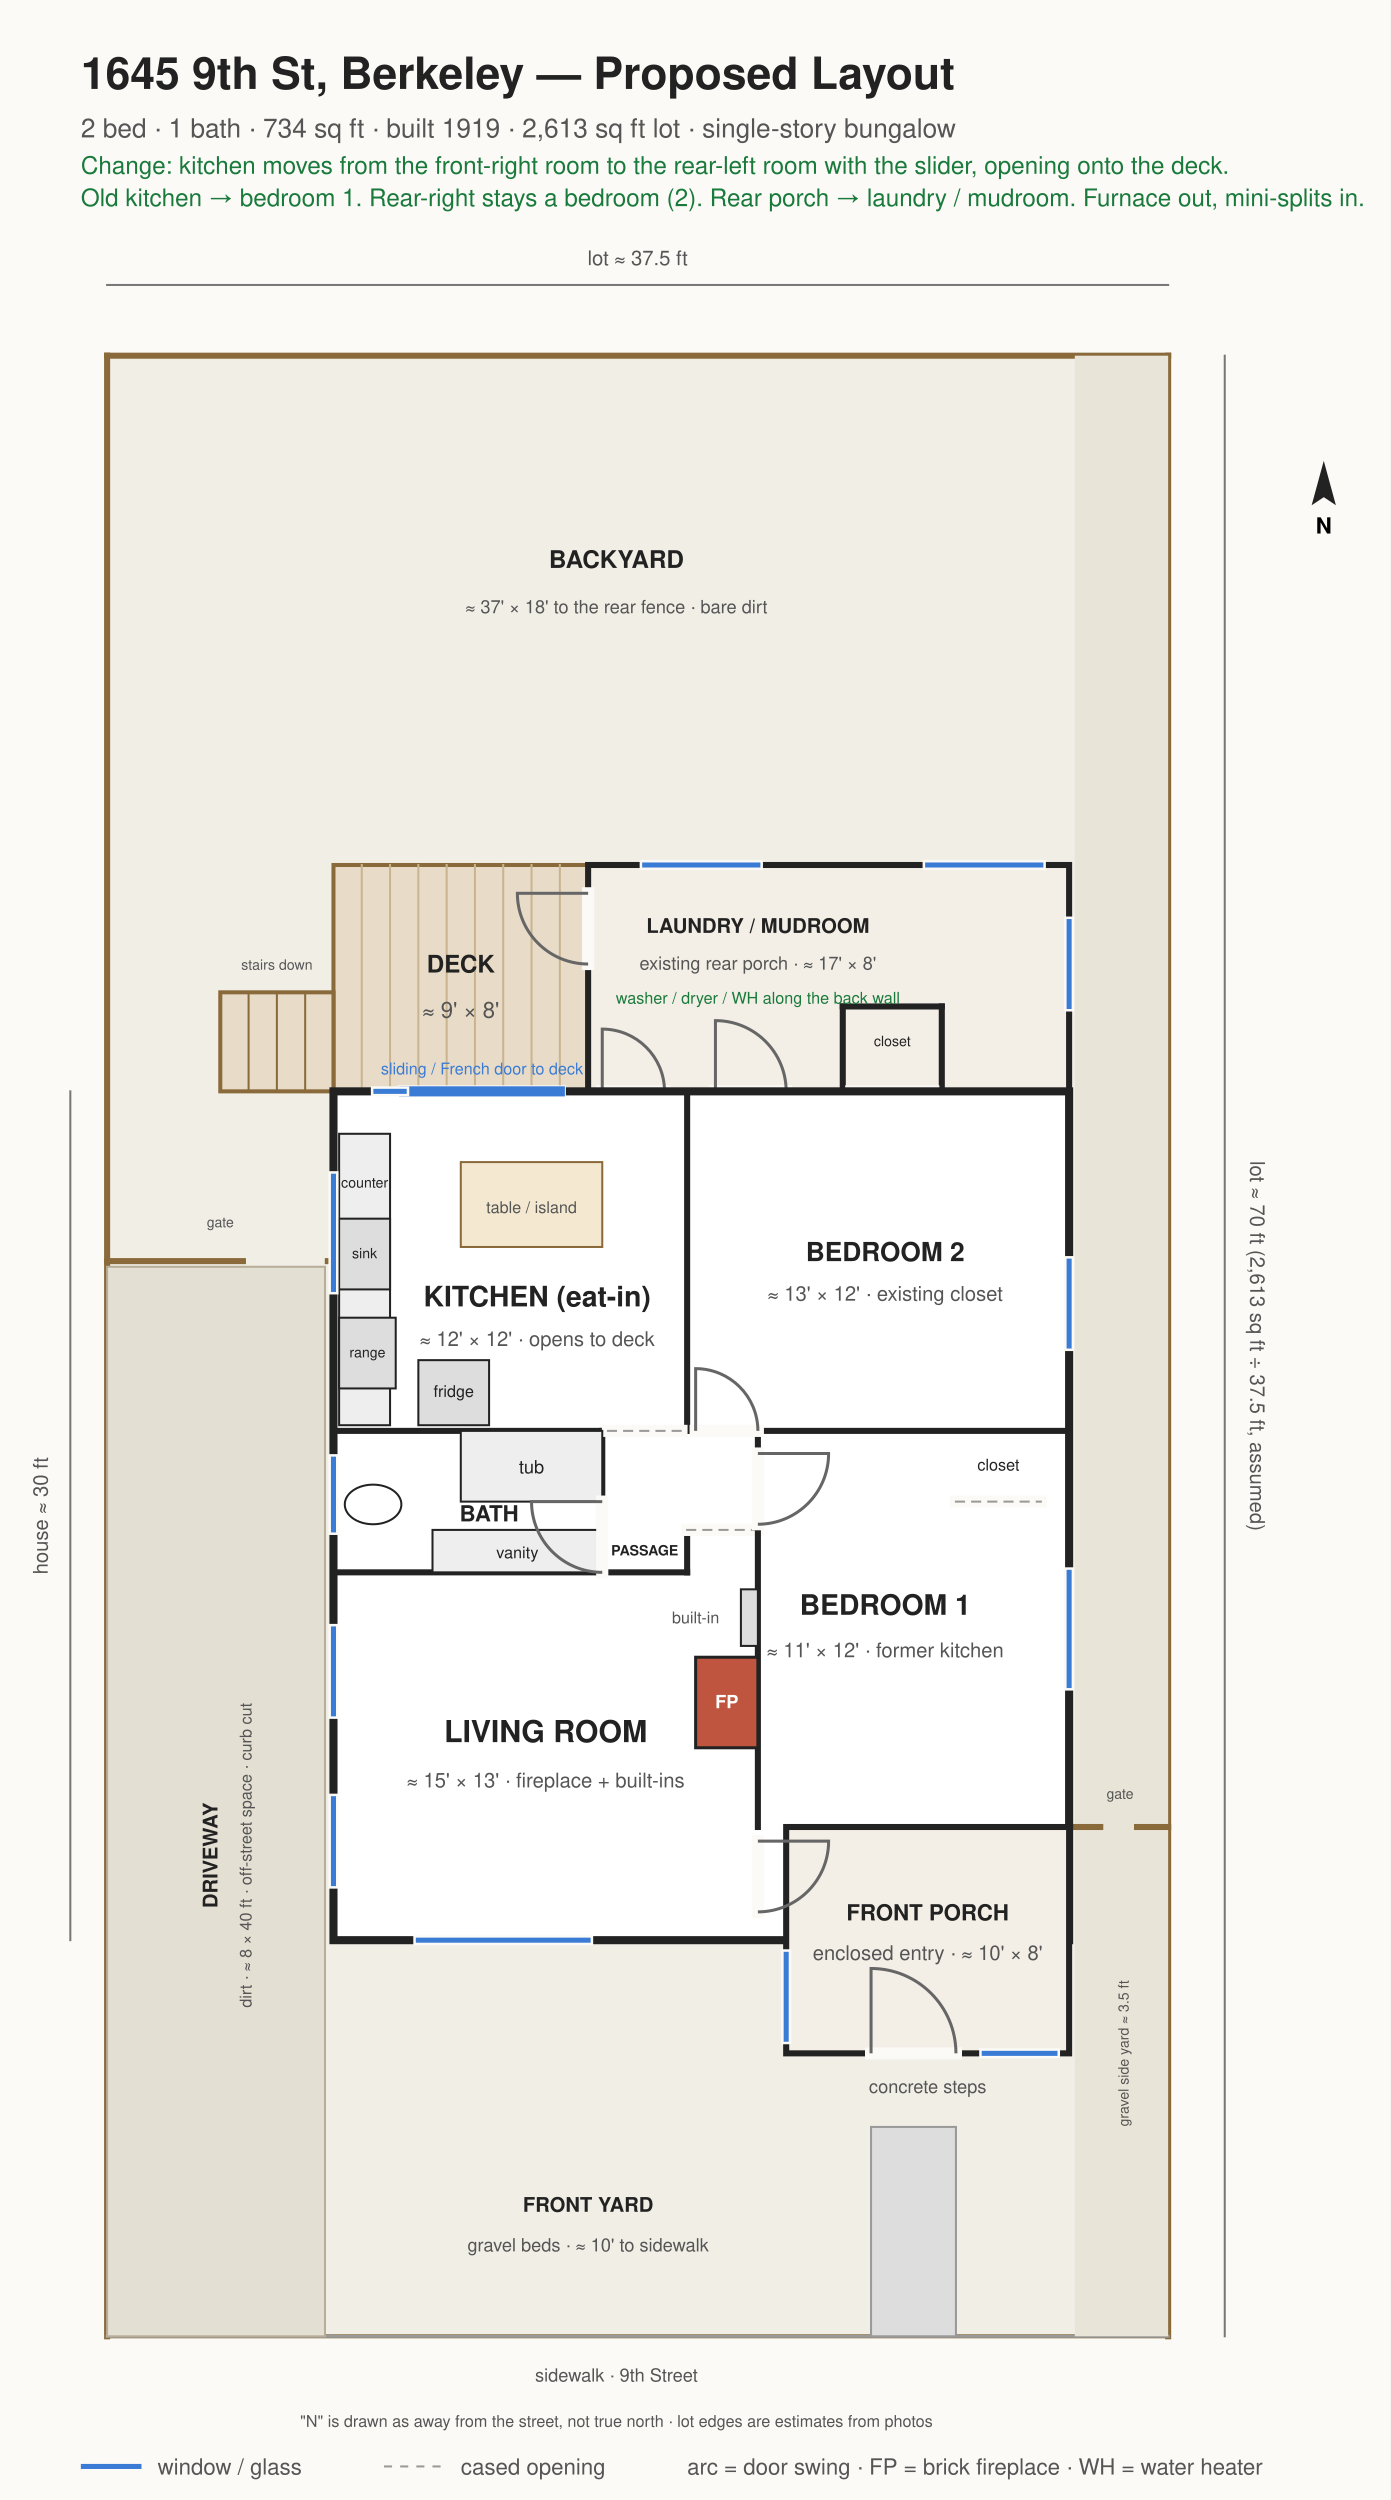
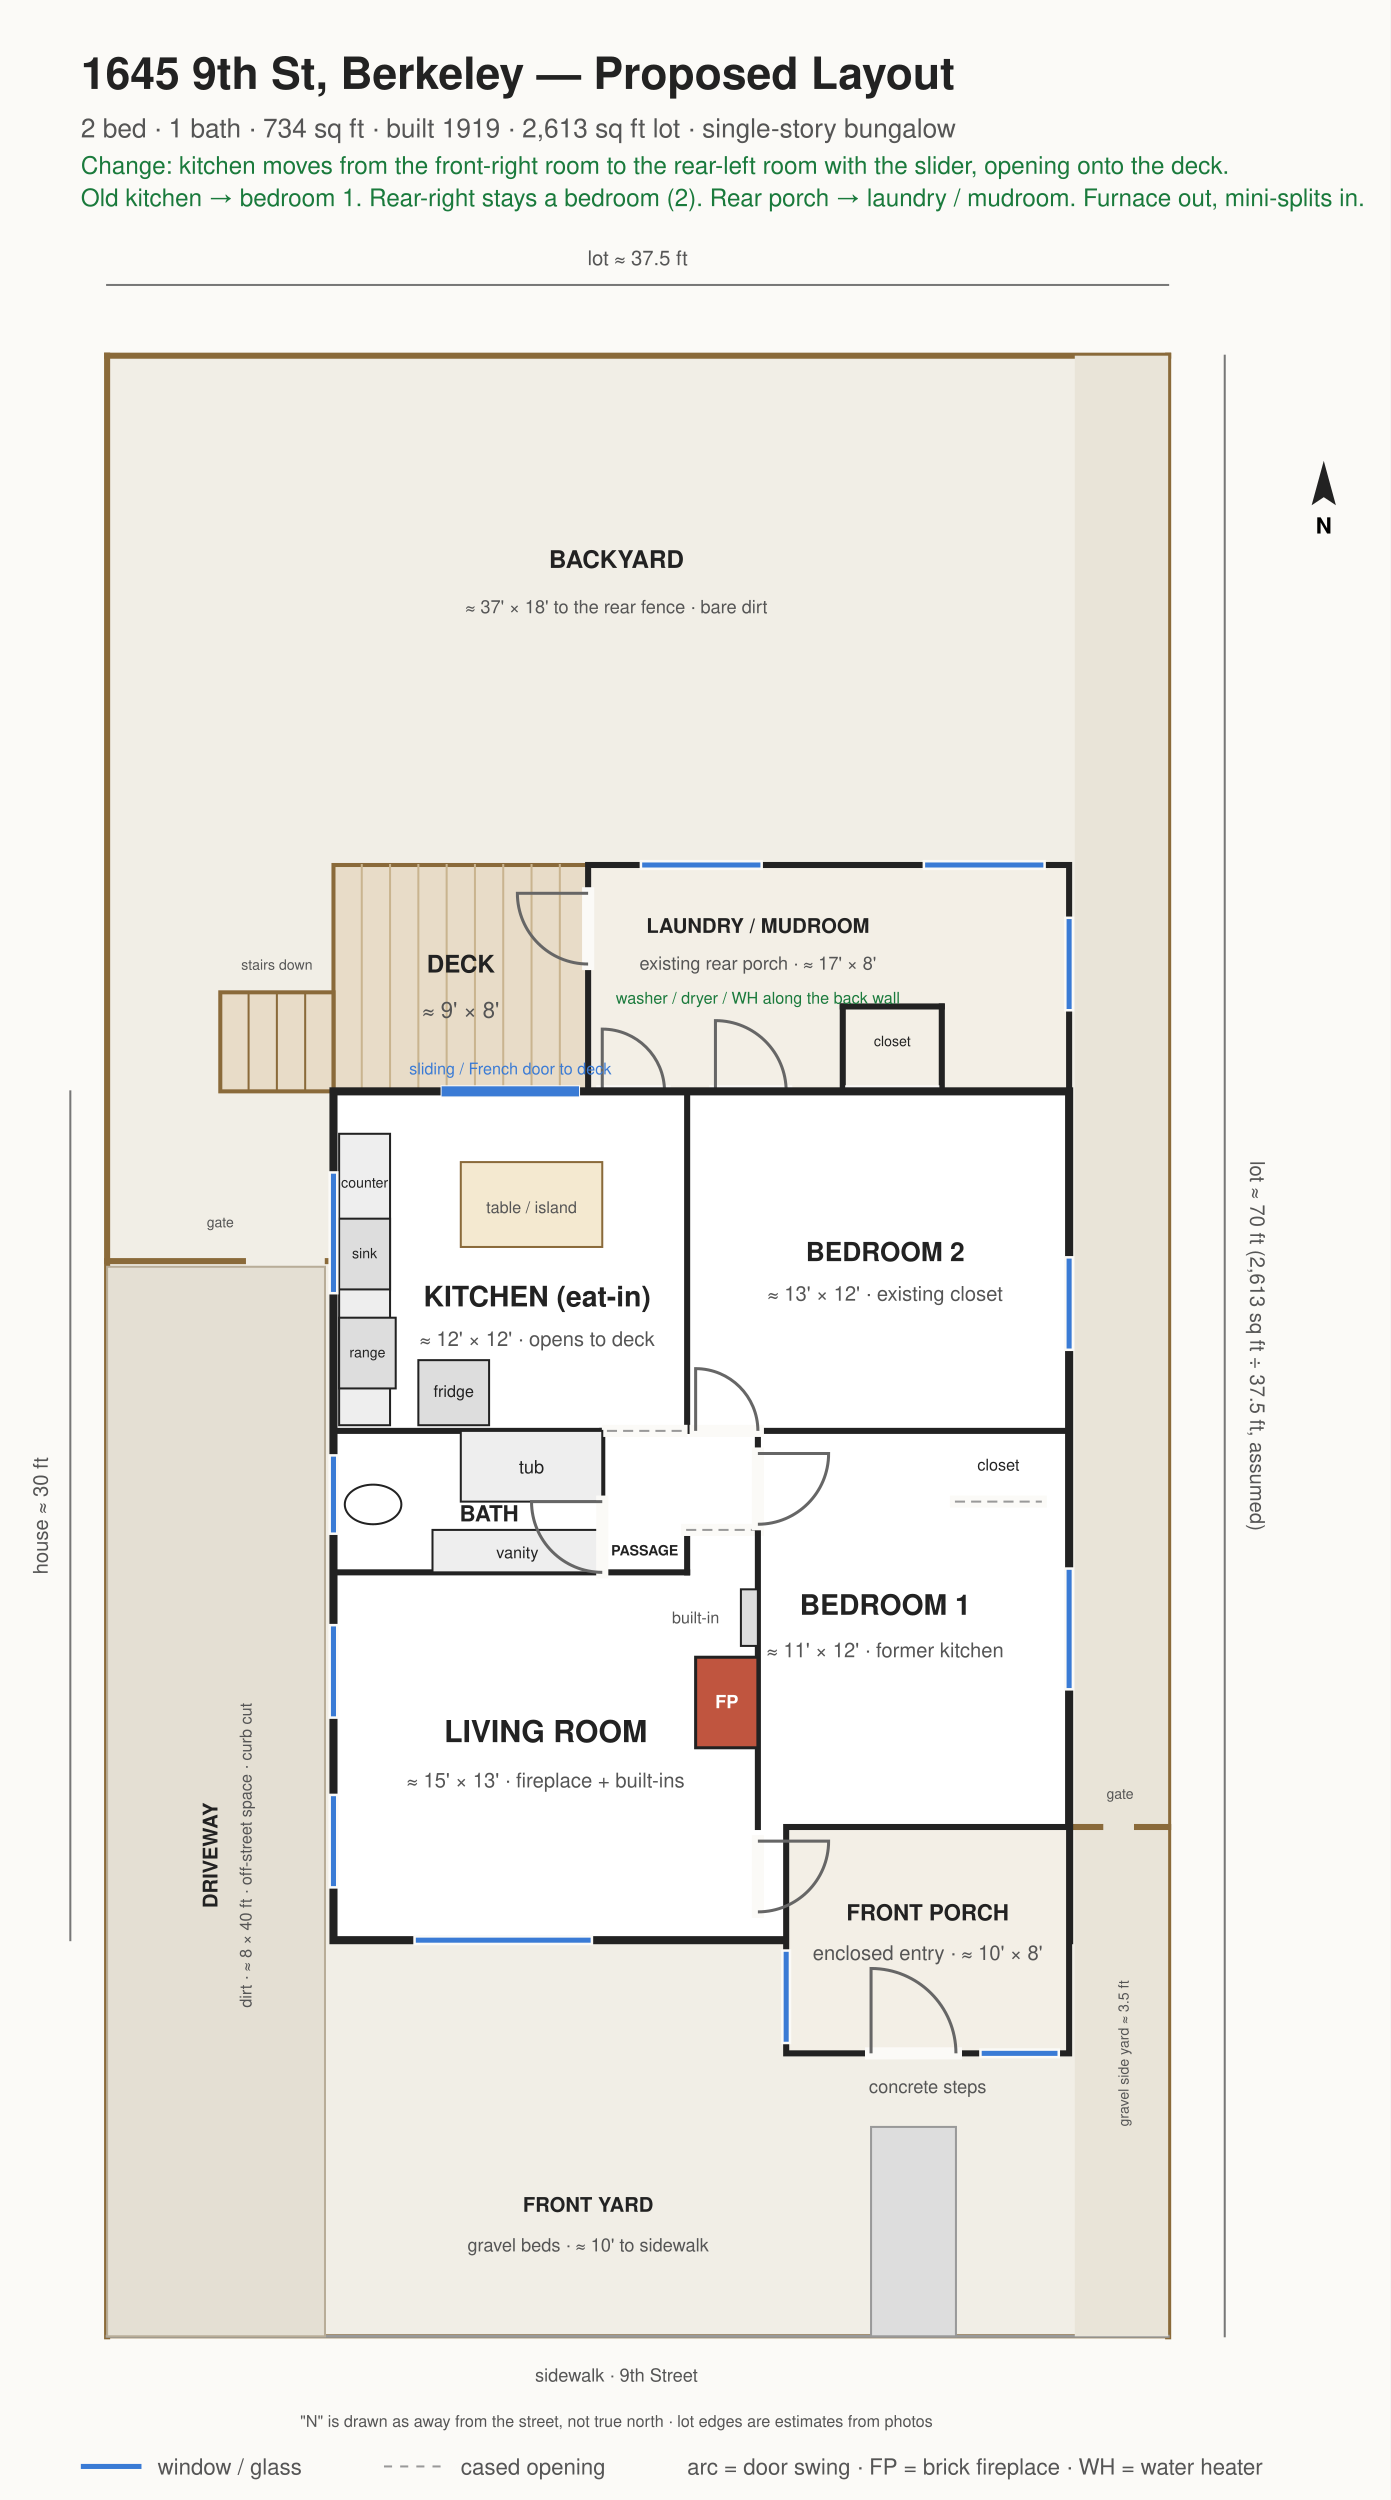
<svg xmlns="http://www.w3.org/2000/svg" width="688" height="1237" viewBox="0 0 688 1237" font-family="Helvetica, Arial, sans-serif">
  <rect width="688" height="1237" fill="#fbfaf7" />
  <text x="40" y="44" font-size="22" font-weight="bold" fill="#222">1645 9th St, Berkeley — Proposed Layout</text>
  <text x="40" y="68" font-size="13" fill="#555">2 bed · 1 bath · 734 sq ft · built 1919 · 2,613 sq ft lot · single-story bungalow</text>
  <text x="40" y="86" font-size="12" fill="#1a7a3c">Change: kitchen moves from the front-right room to the rear-left room with the slider, opening onto the deck.</text>
  <text x="40" y="102" font-size="12" fill="#1a7a3c">Old kitchen → bedroom 1. Rear-right stays a bedroom (2). Rear porch → laundry / mudroom. Furnace out, mini-splits in.</text>
  <rect x="53" y="176" width="525.0" height="980" fill="#f1eee6" stroke="#8a6a3a" stroke-width="2" />
  <line x1="53" y1="176" x2="578.0" y2="176" stroke="#8a6a3a" stroke-width="3" stroke-linecap="square" />
  <line x1="53" y1="176" x2="53" y2="1156" stroke="#8a6a3a" stroke-width="3" stroke-linecap="square" />
  <line x1="578.0" y1="176" x2="578.0" y2="1156" stroke="#8a6a3a" stroke-width="3" stroke-linecap="square" />
  <line x1="53" y1="1156" x2="578.0" y2="1156" stroke="#999" stroke-width="1.5" stroke-linecap="square" />
  <rect x="531.8" y="176" width="46.2" height="980" fill="#e9e4d8" stroke="none" stroke-width="0" />
  <line x1="529" y1="904" x2="544.4" y2="904" stroke="#8a6a3a" stroke-width="3" stroke-linecap="square" />
  <line x1="562.6" y1="904" x2="578.0" y2="904" stroke="#8a6a3a" stroke-width="3" stroke-linecap="square" />
  <text x="554.2" y="890" font-size="7" text-anchor="middle" fill="#555" font-weight="normal">gate</text>
  <text transform="translate(558.4,1016) rotate(-90)" font-size="7" text-anchor="middle" fill="#555">gravel side yard ≈ 3.5 ft</text>
  <line x1="53" y1="624" x2="120.2" y2="624" stroke="#8a6a3a" stroke-width="3" stroke-linecap="square" />
  <line x1="162.2" y1="624" x2="165" y2="624" stroke="#8a6a3a" stroke-width="3" stroke-linecap="square" />
  <text x="109" y="607.2" font-size="7" text-anchor="middle" fill="#555" font-weight="normal">gate</text>
  <text x="305" y="281.0" font-size="12" text-anchor="middle" fill="#222" font-weight="bold">BACKYARD</text>
  <text x="305" y="303.4" font-size="9" text-anchor="middle" fill="#555" font-weight="normal">≈ 37' × 18' to the rear fence · bare dirt</text>
  <rect x="53" y="626.8" width="107.8" height="529.2" fill="#e4dfd3" stroke="#b8ad98" stroke-width="1" />
  <text transform="translate(107.6,918) rotate(-90)" font-size="10" font-weight="bold" text-anchor="middle" fill="#222">DRIVEWAY</text>
  <text transform="translate(124.4,918) rotate(-90)" font-size="8" text-anchor="middle" fill="#555">dirt · ≈ 8 × 40 ft · off-street space · curb cut</text>
  <text x="291" y="1094.4" font-size="10" text-anchor="middle" fill="#222" font-weight="bold">FRONT YARD</text>
  <text x="291" y="1114" font-size="9" text-anchor="middle" fill="#555" font-weight="normal">gravel beds · ≈ 10' to sidewalk</text>
  <rect x="431" y="1052.4" width="42" height="103.6" fill="#ddd" stroke="#999" stroke-width="1" />
  <text x="305" y="1178.4" font-size="9" text-anchor="middle" fill="#555" font-weight="normal">sidewalk · 9th Street</text>
  <rect x="165" y="428" width="126" height="112" fill="#e8dcc8" stroke="#8a6a3a" stroke-width="2" />
  <line x1="179" y1="428" x2="179" y2="540" stroke="#c9b48f" stroke-width="1" stroke-linecap="square" />
  <line x1="193" y1="428" x2="193" y2="540" stroke="#c9b48f" stroke-width="1" stroke-linecap="square" />
  <line x1="207" y1="428" x2="207" y2="540" stroke="#c9b48f" stroke-width="1" stroke-linecap="square" />
  <line x1="221" y1="428" x2="221" y2="540" stroke="#c9b48f" stroke-width="1" stroke-linecap="square" />
  <line x1="235" y1="428" x2="235" y2="540" stroke="#c9b48f" stroke-width="1" stroke-linecap="square" />
  <line x1="249" y1="428" x2="249" y2="540" stroke="#c9b48f" stroke-width="1" stroke-linecap="square" />
  <line x1="263" y1="428" x2="263" y2="540" stroke="#c9b48f" stroke-width="1" stroke-linecap="square" />
  <line x1="277" y1="428" x2="277" y2="540" stroke="#c9b48f" stroke-width="1" stroke-linecap="square" />
  <text x="228.0" y="481.2" font-size="12" text-anchor="middle" fill="#222" font-weight="bold">DECK</text>
  <text x="228.0" y="503.6" font-size="11" text-anchor="middle" fill="#555" font-weight="normal">≈ 9' × 8'</text>
  <rect x="109" y="491.0" width="56" height="49.0" fill="#e8dcc8" stroke="#8a6a3a" stroke-width="2" />
  <line x1="151" y1="491.0" x2="151" y2="540" stroke="#8a6a3a" stroke-width="1" stroke-linecap="square" />
  <line x1="137" y1="491.0" x2="137" y2="540" stroke="#8a6a3a" stroke-width="1" stroke-linecap="square" />
  <line x1="123" y1="491.0" x2="123" y2="540" stroke="#8a6a3a" stroke-width="1" stroke-linecap="square" />
  <text x="137" y="479.8" font-size="7" text-anchor="middle" fill="#555" font-weight="normal">stairs down</text>
  <rect x="291" y="428" width="238" height="112" fill="#f3efe6" stroke="#222" stroke-width="3" />
  <line x1="417" y1="498" x2="466.0" y2="498" stroke="#222" stroke-width="3" stroke-linecap="square" />
  <line x1="417" y1="498" x2="417" y2="540" stroke="#222" stroke-width="3" stroke-linecap="square" />
  <line x1="466.0" y1="498" x2="466.0" y2="540" stroke="#222" stroke-width="3" stroke-linecap="square" />
  <line x1="421.2" y1="540" x2="461.8" y2="540" stroke="#fbfaf7" stroke-width="6" stroke-linecap="square" />
  <line x1="421.2" y1="540" x2="461.8" y2="540" stroke="#999" stroke-width="1" stroke-linecap="square" stroke-dasharray="4,4" />
  <text x="441.5" y="517.6" font-size="7" text-anchor="middle" fill="#222" font-weight="normal">closet</text>
  <text x="375" y="461.6" font-size="10" text-anchor="middle" fill="#222" font-weight="bold">LAUNDRY / MUDROOM</text>
  <text x="375" y="479.8" font-size="9" text-anchor="middle" fill="#555" font-weight="normal">existing rear porch · ≈ 17' × 8'</text>
  <text x="375" y="496.6" font-size="8" text-anchor="middle" fill="#1a7a3c" font-weight="normal">washer / dryer / WH along the back wall</text>
  <line x1="319" y1="428" x2="375" y2="428" stroke="#fbfaf7" stroke-width="5" stroke-linecap="square" />
  <line x1="319" y1="428" x2="375" y2="428" stroke="#3a7bd5" stroke-width="2.5" stroke-linecap="square" />
  <line x1="459" y1="428" x2="515" y2="428" stroke="#fbfaf7" stroke-width="5" stroke-linecap="square" />
  <line x1="459" y1="428" x2="515" y2="428" stroke="#3a7bd5" stroke-width="2.5" stroke-linecap="square" />
  <line x1="529" y1="456" x2="529" y2="498" stroke="#fbfaf7" stroke-width="5" stroke-linecap="square" />
  <line x1="529" y1="456" x2="529" y2="498" stroke="#3a7bd5" stroke-width="2.5" stroke-linecap="square" />
  <line x1="291" y1="442" x2="291" y2="477.0" stroke="#fbfaf7" stroke-width="6" stroke-linecap="square" />
  <path d="M291,442 L256.0,442 A35.0,35.0 0 0 0 291,477.0" fill="none" stroke="#666" stroke-width="1.5" />
  <line x1="298.0" y1="540" x2="328.8" y2="540" stroke="#fbfaf7" stroke-width="6" stroke-linecap="square" />
  <path d="M298.0,540 L298.0,509.2 A30.8,30.8 0 0 1 328.8,540" fill="none" stroke="#666" stroke-width="1.5" />
  <line x1="354.0" y1="540" x2="389.0" y2="540" stroke="#fbfaf7" stroke-width="6" stroke-linecap="square" />
  <path d="M354.0,540 L354.0,505.0 A35.0,35.0 0 0 1 389.0,540" fill="none" stroke="#666" stroke-width="1.5" />
  <rect x="165" y="540" width="364" height="420" fill="#fff" stroke="#222" stroke-width="4" />
  <rect x="389" y="904" width="140" height="112" fill="#f3efe6" stroke="#222" stroke-width="3" />
  <text x="459" y="950.2" font-size="11" text-anchor="middle" fill="#222" font-weight="bold">FRONT PORCH</text>
  <text x="459" y="969.8" font-size="10" text-anchor="middle" fill="#555" font-weight="normal">enclosed entry · ≈ 10' × 8'</text>
  <line x1="431" y1="1016" x2="473" y2="1016" stroke="#fbfaf7" stroke-width="6" stroke-linecap="square" />
  <path d="M431,1016 L431,974 A42,42 0 0 1 473,1016" fill="none" stroke="#666" stroke-width="1.5" />
  <line x1="389" y1="967.0" x2="389" y2="1009.0" stroke="#fbfaf7" stroke-width="5" stroke-linecap="square" />
  <line x1="389" y1="967.0" x2="389" y2="1009.0" stroke="#3a7bd5" stroke-width="2.5" stroke-linecap="square" />
  <line x1="487" y1="1016" x2="522.0" y2="1016" stroke="#fbfaf7" stroke-width="5" stroke-linecap="square" />
  <line x1="487" y1="1016" x2="522.0" y2="1016" stroke="#3a7bd5" stroke-width="2.5" stroke-linecap="square" />
  <text x="459" y="1035.6" font-size="9" text-anchor="middle" fill="#555" font-weight="normal">concrete steps</text>
  <line x1="340.0" y1="540" x2="340.0" y2="708" stroke="#222" stroke-width="3" stroke-linecap="square" />
  <line x1="340.0" y1="708" x2="529" y2="708" stroke="#222" stroke-width="3" stroke-linecap="square" />
  <line x1="165" y1="708" x2="300.8" y2="708" stroke="#222" stroke-width="3" stroke-linecap="square" />
  <line x1="298.0" y1="708" x2="298.0" y2="778" stroke="#222" stroke-width="3" stroke-linecap="square" />
  <line x1="165" y1="778" x2="340.0" y2="778" stroke="#222" stroke-width="3" stroke-linecap="square" />
  <line x1="340.0" y1="757.0" x2="340.0" y2="778" stroke="#222" stroke-width="3" stroke-linecap="square" />
  <line x1="340.0" y1="757.0" x2="375" y2="757.0" stroke="#fbfaf7" stroke-width="6" stroke-linecap="square" />
  <line x1="340.0" y1="757.0" x2="375" y2="757.0" stroke="#999" stroke-width="1" stroke-linecap="square" stroke-dasharray="4,4" />
  <line x1="375" y1="708" x2="375" y2="904" stroke="#222" stroke-width="3" stroke-linecap="square" />
  <line x1="300.8" y1="708" x2="337.2" y2="708" stroke="#fbfaf7" stroke-width="6" stroke-linecap="square" />
  <line x1="300.8" y1="708" x2="337.2" y2="708" stroke="#999" stroke-width="1" stroke-linecap="square" stroke-dasharray="4,4" />
  <line x1="344.2" y1="708" x2="375.0" y2="708" stroke="#fbfaf7" stroke-width="6" stroke-linecap="square" />
  <path d="M344.2,708 L344.2,677.2 A30.8,30.8 0 0 1 375.0,708" fill="none" stroke="#666" stroke-width="1.5" />
  <line x1="375" y1="719.2" x2="375" y2="754.2" stroke="#fbfaf7" stroke-width="6" stroke-linecap="square" />
  <path d="M375,719.2 L410.0,719.2 A35.0,35.0 0 0 1 375,754.2" fill="none" stroke="#666" stroke-width="1.5" />
  <rect x="344.2" y="820" width="30.8" height="44.8" fill="#c0553f" stroke="#222" stroke-width="1.5" />
  <text x="359.6" y="845.2" font-size="9" text-anchor="middle" fill="#fff" font-weight="bold">FP</text>
  <rect x="366.6" y="786.4" width="8.4" height="28.0" fill="#ddd" stroke="#222" stroke-width="1" />
  <text x="344.2" y="803.2" font-size="8" text-anchor="middle" fill="#555" font-weight="normal">built-in</text>
  <rect x="228.0" y="708" width="70.0" height="35.0" fill="#eee" stroke="#222" stroke-width="1" />
  <text x="263" y="729.0" font-size="9" text-anchor="middle" fill="#222" font-weight="normal">tub</text>
  <rect x="214.0" y="757.0" width="84.0" height="21.0" fill="#eee" stroke="#222" stroke-width="1" />
  <text x="256.0" y="771.0" font-size="8" text-anchor="middle" fill="#222" font-weight="normal">vanity</text>
  <ellipse cx="184.6" cy="744.4" rx="14" ry="9.8" fill="#fff" stroke="#222" stroke-width="1" />
  <text x="242.0" y="752.8" font-size="11" text-anchor="middle" fill="#222" font-weight="bold">BATH</text>
  <text x="319" y="769.6" font-size="7" text-anchor="middle" fill="#222" font-weight="bold">PASSAGE</text>
-   <line x1="200.0" y1="540" x2="277" y2="540" stroke="#fbfaf7" stroke-width="6" stroke-linecap="square" />
-   <line x1="200.0" y1="540" x2="277" y2="540" stroke="#3a7bd5" stroke-width="5" stroke-linecap="square" />
-   <text x="238.5" y="531.6" font-size="8" text-anchor="middle" fill="#3a7bd5" font-weight="normal">sliding / French door to deck</text>
+   <line x1="221" y1="540" x2="284.0" y2="540" stroke="#fbfaf7" stroke-width="6" stroke-linecap="square" />
+   <line x1="221" y1="540" x2="284.0" y2="540" stroke="#3a7bd5" stroke-width="5" stroke-linecap="square" />
+   <text x="252.5" y="531.6" font-size="8" text-anchor="middle" fill="#3a7bd5" font-weight="normal">sliding / French door to deck</text>
  <rect x="167.8" y="561.0" width="25.2" height="144.2" fill="#eee" stroke="#222" stroke-width="1" />
  <text x="180.4" y="587.6" font-size="7" text-anchor="middle" fill="#222" font-weight="normal">counter</text>
  <rect x="167.8" y="603.0" width="25.2" height="35.0" fill="#ddd" stroke="#222" stroke-width="1" />
  <text x="180.4" y="622.6" font-size="7" text-anchor="middle" fill="#222" font-weight="normal">sink</text>
  <rect x="167.8" y="652" width="28.0" height="35.0" fill="#ddd" stroke="#222" stroke-width="1" />
  <text x="181.8" y="671.6" font-size="7" text-anchor="middle" fill="#222" font-weight="normal">range</text>
  <rect x="207" y="673.0" width="35.0" height="32.2" fill="#ddd" stroke="#222" stroke-width="1" />
  <text x="224.5" y="691.2" font-size="8" text-anchor="middle" fill="#222" font-weight="normal">fridge</text>
  <rect x="228.0" y="575.0" width="70.0" height="42.0" fill="#f4e9d0" stroke="#8a6a3a" stroke-width="1" />
  <text x="263" y="600.2" font-size="8" text-anchor="middle" fill="#555" font-weight="normal">table / island</text>
  <text x="265.8" y="646.4" font-size="14" text-anchor="middle" fill="#222" font-weight="bold">KITCHEN (eat-in)</text>
  <text x="265.8" y="666" font-size="10" text-anchor="middle" fill="#555" font-weight="normal">≈ 12' × 12' · opens to deck</text>
  <text x="438.0" y="624" font-size="13" text-anchor="middle" fill="#222" font-weight="bold">BEDROOM 2</text>
  <text x="438.0" y="643.6" font-size="10" text-anchor="middle" fill="#555" font-weight="normal">≈ 13' × 12' · existing closet</text>
  <line x1="298.0" y1="743.0" x2="298.0" y2="778.0" stroke="#fbfaf7" stroke-width="6" stroke-linecap="square" />
  <path d="M298.0,743.0 L263.0,743.0 A35.0,35.0 0 0 0 298.0,778.0" fill="none" stroke="#666" stroke-width="1.5" />
  <line x1="473" y1="743.0" x2="515" y2="743.0" stroke="#fbfaf7" stroke-width="6" stroke-linecap="square" />
  <line x1="473" y1="743.0" x2="515" y2="743.0" stroke="#999" stroke-width="1" stroke-linecap="square" stroke-dasharray="4,4" />
  <line x1="375" y1="911.0" x2="375" y2="946.0" stroke="#fbfaf7" stroke-width="6" stroke-linecap="square" />
  <path d="M375,911.0 L410.0,911.0 A35.0,35.0 0 0 1 375,946.0" fill="none" stroke="#666" stroke-width="1.5" />
-   <line x1="186.0" y1="540" x2="200.0" y2="540" stroke="#fbfaf7" stroke-width="5" stroke-linecap="square" />
-   <line x1="186.0" y1="540" x2="200.0" y2="540" stroke="#3a7bd5" stroke-width="2.5" stroke-linecap="square" />
  <line x1="165" y1="582" x2="165" y2="638" stroke="#fbfaf7" stroke-width="5" stroke-linecap="square" />
  <line x1="165" y1="582" x2="165" y2="638" stroke="#3a7bd5" stroke-width="2.5" stroke-linecap="square" />
  <line x1="165" y1="722" x2="165" y2="757.0" stroke="#fbfaf7" stroke-width="5" stroke-linecap="square" />
  <line x1="165" y1="722" x2="165" y2="757.0" stroke="#3a7bd5" stroke-width="2.5" stroke-linecap="square" />
  <line x1="165" y1="806" x2="165" y2="848" stroke="#fbfaf7" stroke-width="5" stroke-linecap="square" />
  <line x1="165" y1="806" x2="165" y2="848" stroke="#3a7bd5" stroke-width="2.5" stroke-linecap="square" />
  <line x1="165" y1="890" x2="165" y2="932" stroke="#fbfaf7" stroke-width="5" stroke-linecap="square" />
  <line x1="165" y1="890" x2="165" y2="932" stroke="#3a7bd5" stroke-width="2.5" stroke-linecap="square" />
  <line x1="207" y1="960" x2="291" y2="960" stroke="#fbfaf7" stroke-width="5" stroke-linecap="square" />
  <line x1="207" y1="960" x2="291" y2="960" stroke="#3a7bd5" stroke-width="2.5" stroke-linecap="square" />
  <line x1="529" y1="778" x2="529" y2="834" stroke="#fbfaf7" stroke-width="5" stroke-linecap="square" />
  <line x1="529" y1="778" x2="529" y2="834" stroke="#3a7bd5" stroke-width="2.5" stroke-linecap="square" />
  <line x1="529" y1="624" x2="529" y2="666" stroke="#fbfaf7" stroke-width="5" stroke-linecap="square" />
  <line x1="529" y1="624" x2="529" y2="666" stroke="#3a7bd5" stroke-width="2.5" stroke-linecap="square" />
  <text x="438.0" y="799.0" font-size="14" text-anchor="middle" fill="#222" font-weight="bold">BEDROOM 1</text>
  <text x="438.0" y="820" font-size="10" text-anchor="middle" fill="#555" font-weight="normal">≈ 11' × 12' · former kitchen</text>
  <text x="494.0" y="727.6" font-size="8" text-anchor="middle" fill="#222" font-weight="normal">closet</text>
  <text x="270.0" y="862" font-size="15" text-anchor="middle" fill="#222" font-weight="bold">LIVING ROOM</text>
  <text x="270.0" y="884.4" font-size="10" text-anchor="middle" fill="#555" font-weight="normal">≈ 15' × 13' · fireplace + built-ins</text>
  <line x1="34.8" y1="540" x2="34.8" y2="960" stroke="#777" stroke-width="1" stroke-linecap="square" />
  <text transform="translate(23.6,750) rotate(-90)" font-size="10" text-anchor="middle" fill="#555">house ≈ 30 ft</text>
  <line x1="606.0" y1="176" x2="606.0" y2="1156" stroke="#777" stroke-width="1" stroke-linecap="square" />
  <text transform="translate(618.6,666) rotate(90)" font-size="10" text-anchor="middle" fill="#555">lot ≈ 70 ft (2,613 sq ft ÷ 37.5 ft, assumed)</text>
  <line x1="53" y1="141.0" x2="578.0" y2="141.0" stroke="#777" stroke-width="1" stroke-linecap="square" />
  <text x="315.5" y="131.2" font-size="10" text-anchor="middle" fill="#555" font-weight="normal">lot ≈ 37.5 ft</text>
  <g transform="translate(655,246)">
    <polygon points="0,-18 6,4 0,0 -6,4" fill="#222" />
    <text x="0" y="18" font-size="11" text-anchor="middle" font-weight="bold">N</text>
  </g>
  <text x="305" y="1200.8" font-size="8" text-anchor="middle" fill="#555" font-weight="normal">"N" is drawn as away from the street, not true north · lot edges are estimates from photos</text>
  <line x1="40" y1="1220.4" x2="70" y2="1220.4" stroke="#3a7bd5" stroke-width="2.5" />
  <text x="78" y="1224.4" font-size="11" fill="#555">window / glass</text>
  <line x1="190" y1="1220.4" x2="220" y2="1220.4" stroke="#999" stroke-width="1" stroke-dasharray="4,4" />
  <text x="228" y="1224.4" font-size="11" fill="#555">cased opening</text>
  <text x="340" y="1224.4" font-size="11" fill="#555">arc = door swing · FP = brick fireplace · WH = water heater</text>
</svg>
